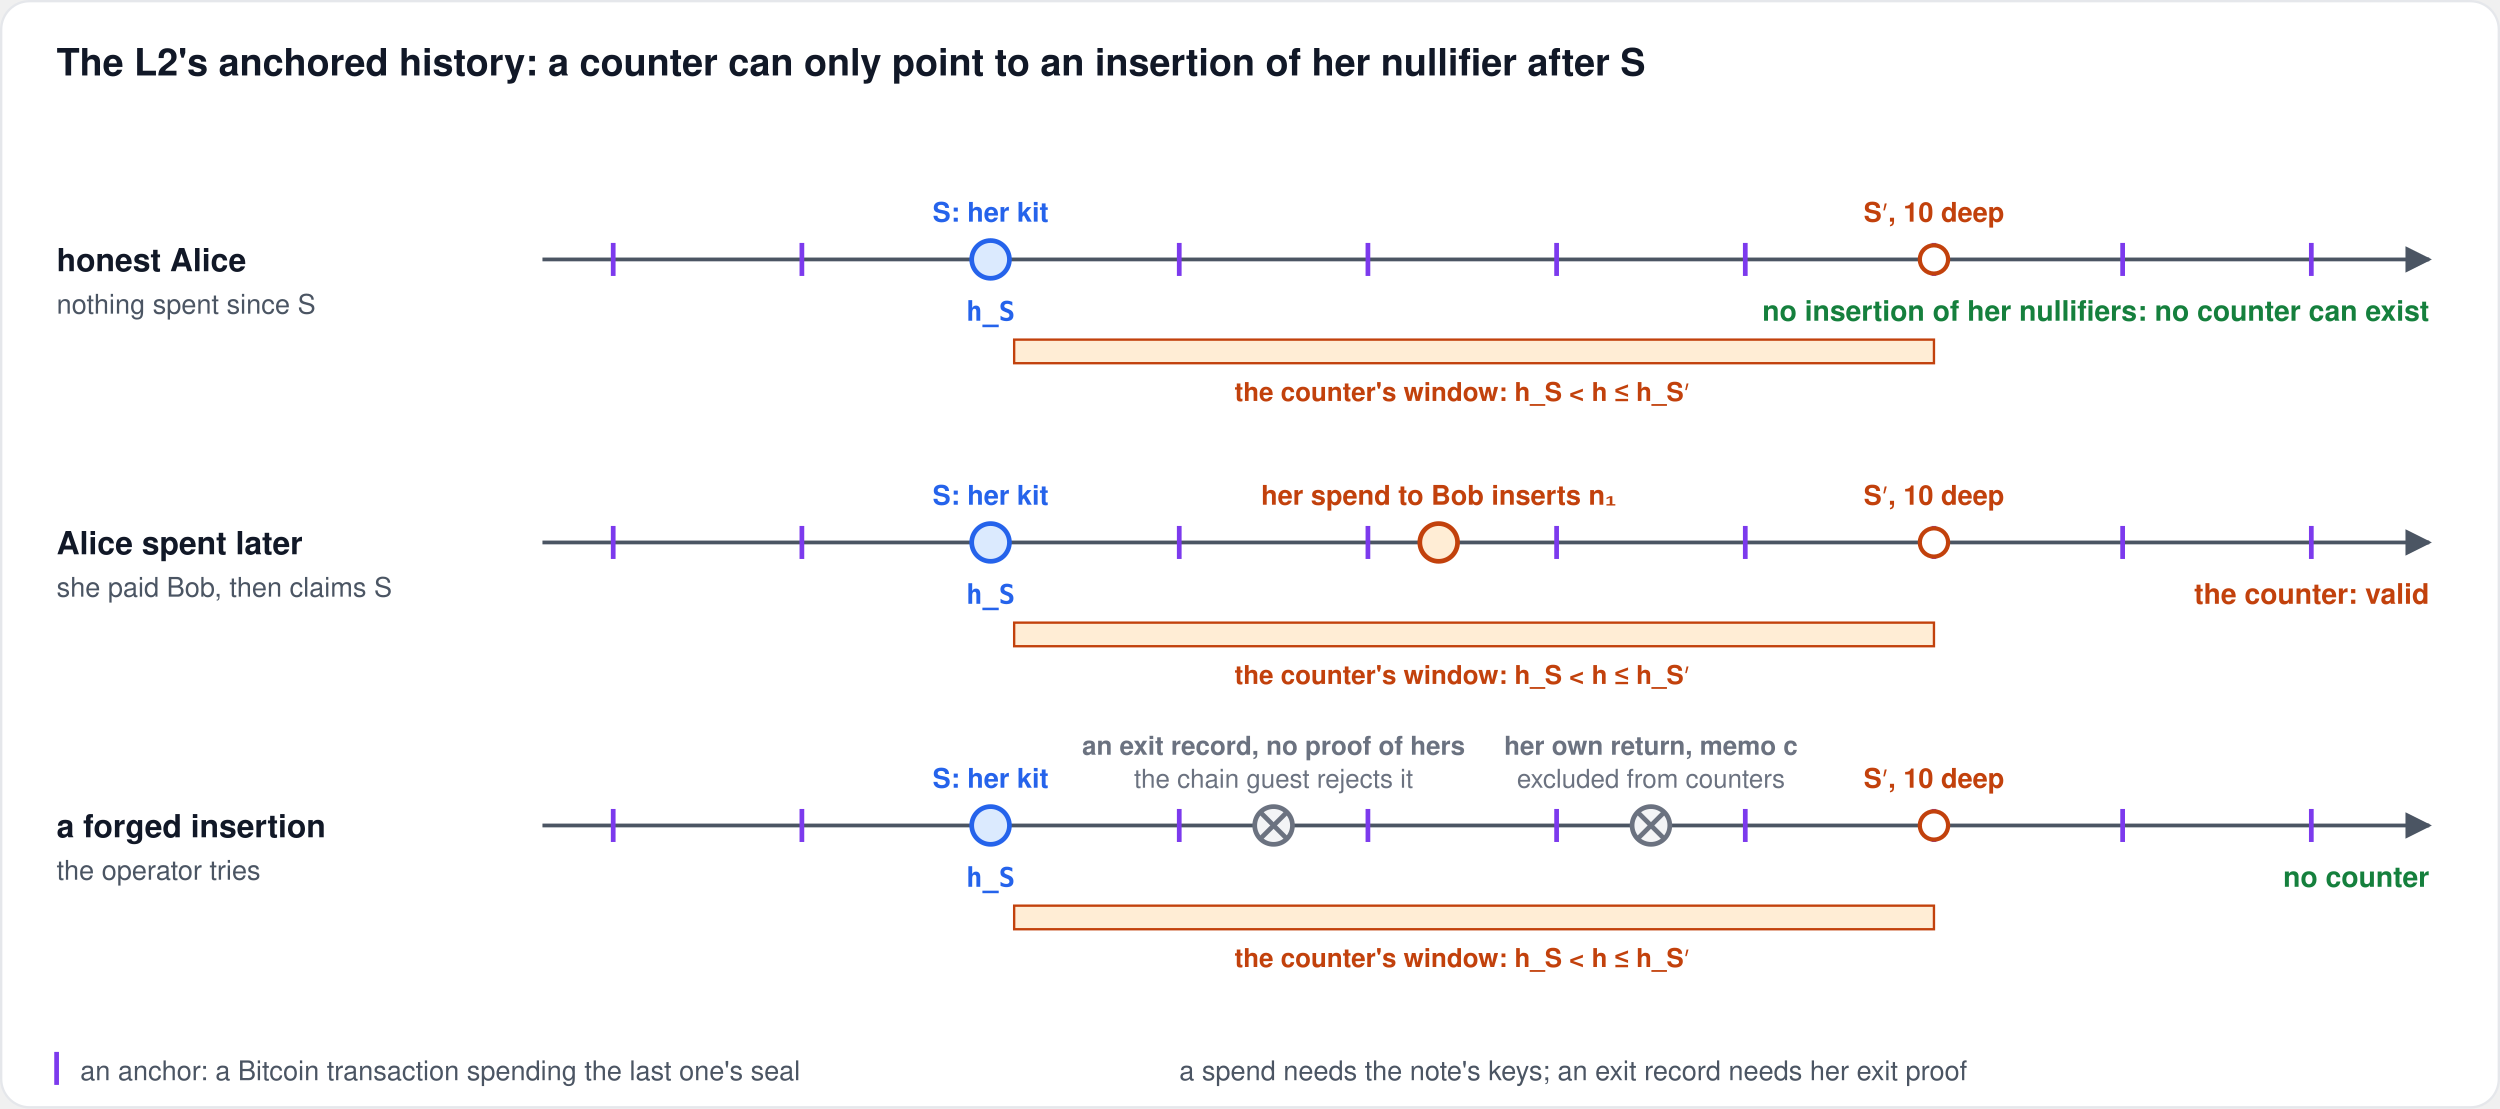
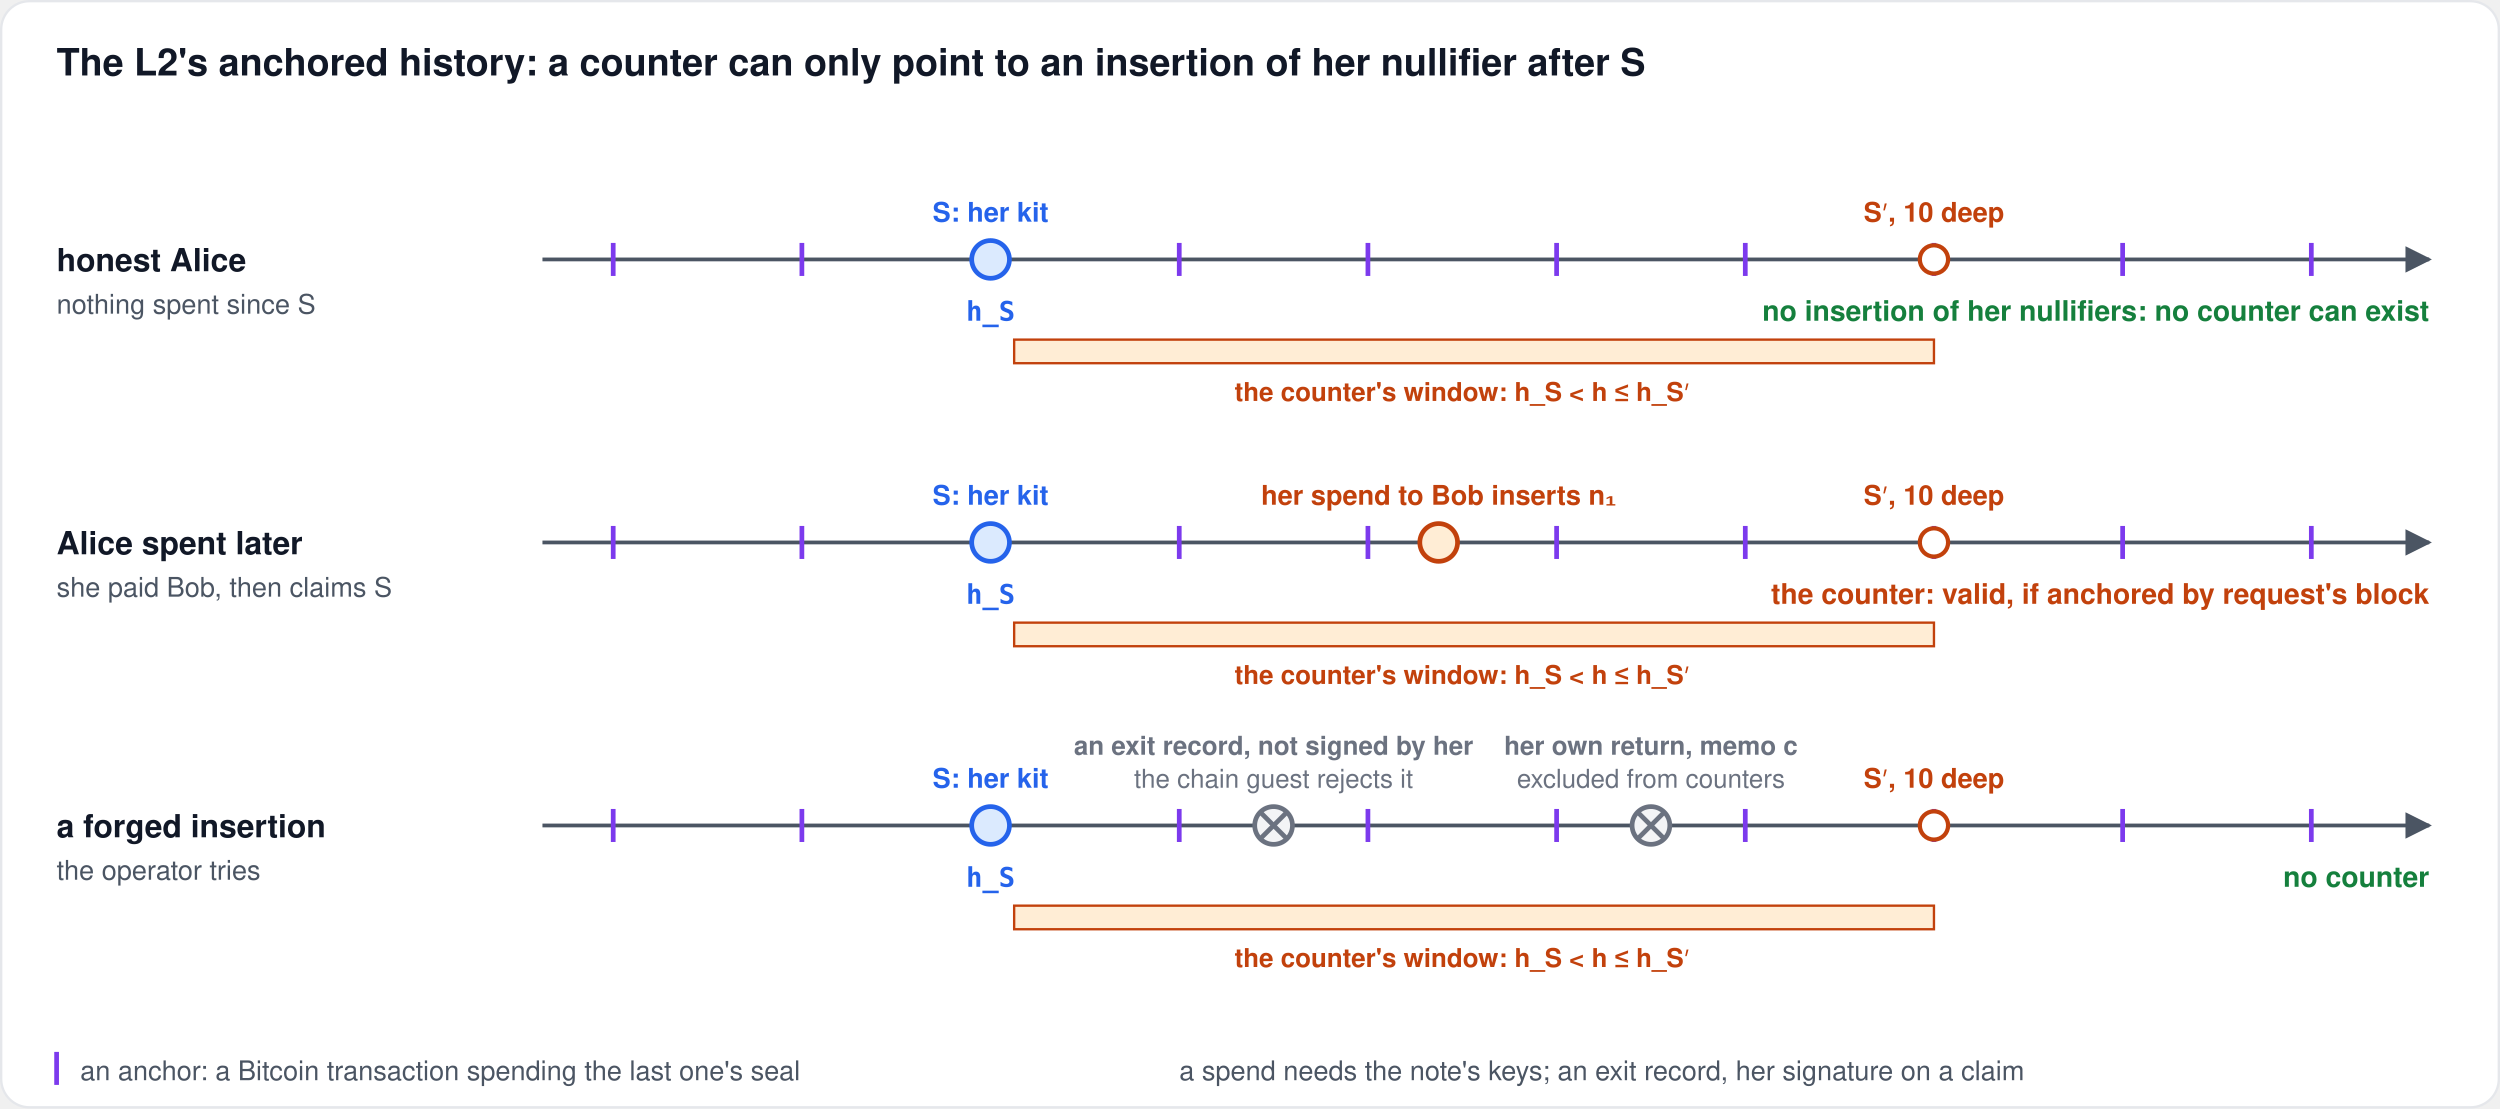
<svg xmlns="http://www.w3.org/2000/svg" width="1060" height="470" viewBox="0 0 1060 470">
  <defs>
    <marker id="ah" viewBox="0 0 10 10" refX="9" refY="5" markerWidth="7" markerHeight="7" orient="auto-start-reverse">
      <path d="M0,0 L10,5 L0,10 z" fill="#4b5563" />
    </marker>
  </defs>
  <rect x="0.5" y="0.5" width="1059" height="469" rx="12" fill="#ffffff" stroke="#e5e7eb" />
  <text x="24" y="32" font-family="-apple-system,BlinkMacSystemFont,'Segoe UI',Helvetica,Arial,sans-serif" font-size="16" font-weight="700" fill="#111827" text-anchor="start">The L2's anchored history: a counter can only point to an insertion of her nullifier after S</text>
  <text x="24" y="115" font-family="-apple-system,BlinkMacSystemFont,'Segoe UI',Helvetica,Arial,sans-serif" font-size="13.5" font-weight="700" fill="#111827" text-anchor="start">honest Alice</text>
  <text x="24" y="133" font-family="-apple-system,BlinkMacSystemFont,'Segoe UI',Helvetica,Arial,sans-serif" font-size="11.5" font-weight="400" fill="#4b5563" text-anchor="start">nothing spent since S</text>
  <line x1="230" y1="110" x2="1030" y2="110" stroke="#4b5563" stroke-width="1.6" marker-end="url(#ah)" />
  <line x1="260" y1="103" x2="260" y2="117" stroke="#7c3aed" stroke-width="2" />
  <line x1="340" y1="103" x2="340" y2="117" stroke="#7c3aed" stroke-width="2" />
  <line x1="420" y1="103" x2="420" y2="117" stroke="#7c3aed" stroke-width="2" />
  <line x1="500" y1="103" x2="500" y2="117" stroke="#7c3aed" stroke-width="2" />
  <line x1="580" y1="103" x2="580" y2="117" stroke="#7c3aed" stroke-width="2" />
  <line x1="660" y1="103" x2="660" y2="117" stroke="#7c3aed" stroke-width="2" />
  <line x1="740" y1="103" x2="740" y2="117" stroke="#7c3aed" stroke-width="2" />
  <line x1="820" y1="103" x2="820" y2="117" stroke="#7c3aed" stroke-width="2" />
  <line x1="900" y1="103" x2="900" y2="117" stroke="#7c3aed" stroke-width="2" />
  <line x1="980" y1="103" x2="980" y2="117" stroke="#7c3aed" stroke-width="2" />
  <circle cx="420" cy="110" r="8" fill="#dbeafe" stroke="#2563eb" stroke-width="2" />
  <text x="420" y="94" font-family="-apple-system,BlinkMacSystemFont,'Segoe UI',Helvetica,Arial,sans-serif" font-size="11.5" font-weight="700" fill="#2563eb" text-anchor="middle">S: her kit</text>
  <text x="420" y="136" font-family="ui-monospace,SFMono-Regular,Menlo,Consolas,monospace" font-size="11.5" font-weight="600" fill="#2563eb" text-anchor="middle">h_S</text>
  <rect x="430" y="144" width="390" height="10" fill="#ffedd5" stroke="#c2410c" stroke-width="1" />
  <text x="620.0" y="170" font-family="-apple-system,BlinkMacSystemFont,'Segoe UI',Helvetica,Arial,sans-serif" font-size="11" font-weight="600" fill="#c2410c" text-anchor="middle">the counter's window: h_S &lt; h ≤ h_S′</text>
  <circle cx="820" cy="110" r="6" fill="#ffffff" stroke="#c2410c" stroke-width="1.8" />
  <text x="820" y="94" font-family="-apple-system,BlinkMacSystemFont,'Segoe UI',Helvetica,Arial,sans-serif" font-size="11.5" font-weight="700" fill="#c2410c" text-anchor="middle">S′, 10 deep</text>
  <text x="24" y="235" font-family="-apple-system,BlinkMacSystemFont,'Segoe UI',Helvetica,Arial,sans-serif" font-size="13.5" font-weight="700" fill="#111827" text-anchor="start">Alice spent later</text>
  <text x="24" y="253" font-family="-apple-system,BlinkMacSystemFont,'Segoe UI',Helvetica,Arial,sans-serif" font-size="11.5" font-weight="400" fill="#4b5563" text-anchor="start">she paid Bob, then claims S</text>
  <line x1="230" y1="230" x2="1030" y2="230" stroke="#4b5563" stroke-width="1.6" marker-end="url(#ah)" />
  <line x1="260" y1="223" x2="260" y2="237" stroke="#7c3aed" stroke-width="2" />
  <line x1="340" y1="223" x2="340" y2="237" stroke="#7c3aed" stroke-width="2" />
  <line x1="420" y1="223" x2="420" y2="237" stroke="#7c3aed" stroke-width="2" />
  <line x1="500" y1="223" x2="500" y2="237" stroke="#7c3aed" stroke-width="2" />
  <line x1="580" y1="223" x2="580" y2="237" stroke="#7c3aed" stroke-width="2" />
  <line x1="660" y1="223" x2="660" y2="237" stroke="#7c3aed" stroke-width="2" />
  <line x1="740" y1="223" x2="740" y2="237" stroke="#7c3aed" stroke-width="2" />
  <line x1="820" y1="223" x2="820" y2="237" stroke="#7c3aed" stroke-width="2" />
  <line x1="900" y1="223" x2="900" y2="237" stroke="#7c3aed" stroke-width="2" />
  <line x1="980" y1="223" x2="980" y2="237" stroke="#7c3aed" stroke-width="2" />
  <circle cx="420" cy="230" r="8" fill="#dbeafe" stroke="#2563eb" stroke-width="2" />
  <text x="420" y="214" font-family="-apple-system,BlinkMacSystemFont,'Segoe UI',Helvetica,Arial,sans-serif" font-size="11.5" font-weight="700" fill="#2563eb" text-anchor="middle">S: her kit</text>
  <text x="420" y="256" font-family="ui-monospace,SFMono-Regular,Menlo,Consolas,monospace" font-size="11.5" font-weight="600" fill="#2563eb" text-anchor="middle">h_S</text>
  <rect x="430" y="264" width="390" height="10" fill="#ffedd5" stroke="#c2410c" stroke-width="1" />
  <text x="620.0" y="290" font-family="-apple-system,BlinkMacSystemFont,'Segoe UI',Helvetica,Arial,sans-serif" font-size="11" font-weight="600" fill="#c2410c" text-anchor="middle">the counter's window: h_S &lt; h ≤ h_S′</text>
  <circle cx="820" cy="230" r="6" fill="#ffffff" stroke="#c2410c" stroke-width="1.8" />
  <text x="820" y="214" font-family="-apple-system,BlinkMacSystemFont,'Segoe UI',Helvetica,Arial,sans-serif" font-size="11.5" font-weight="700" fill="#c2410c" text-anchor="middle">S′, 10 deep</text>
  <text x="24" y="355" font-family="-apple-system,BlinkMacSystemFont,'Segoe UI',Helvetica,Arial,sans-serif" font-size="13.5" font-weight="700" fill="#111827" text-anchor="start">a forged insertion</text>
  <text x="24" y="373" font-family="-apple-system,BlinkMacSystemFont,'Segoe UI',Helvetica,Arial,sans-serif" font-size="11.5" font-weight="400" fill="#4b5563" text-anchor="start">the operator tries</text>
  <line x1="230" y1="350" x2="1030" y2="350" stroke="#4b5563" stroke-width="1.6" marker-end="url(#ah)" />
  <line x1="260" y1="343" x2="260" y2="357" stroke="#7c3aed" stroke-width="2" />
  <line x1="340" y1="343" x2="340" y2="357" stroke="#7c3aed" stroke-width="2" />
  <line x1="420" y1="343" x2="420" y2="357" stroke="#7c3aed" stroke-width="2" />
  <line x1="500" y1="343" x2="500" y2="357" stroke="#7c3aed" stroke-width="2" />
  <line x1="580" y1="343" x2="580" y2="357" stroke="#7c3aed" stroke-width="2" />
  <line x1="660" y1="343" x2="660" y2="357" stroke="#7c3aed" stroke-width="2" />
  <line x1="740" y1="343" x2="740" y2="357" stroke="#7c3aed" stroke-width="2" />
  <line x1="820" y1="343" x2="820" y2="357" stroke="#7c3aed" stroke-width="2" />
  <line x1="900" y1="343" x2="900" y2="357" stroke="#7c3aed" stroke-width="2" />
  <line x1="980" y1="343" x2="980" y2="357" stroke="#7c3aed" stroke-width="2" />
  <circle cx="420" cy="350" r="8" fill="#dbeafe" stroke="#2563eb" stroke-width="2" />
  <text x="420" y="334" font-family="-apple-system,BlinkMacSystemFont,'Segoe UI',Helvetica,Arial,sans-serif" font-size="11.5" font-weight="700" fill="#2563eb" text-anchor="middle">S: her kit</text>
  <text x="420" y="376" font-family="ui-monospace,SFMono-Regular,Menlo,Consolas,monospace" font-size="11.5" font-weight="600" fill="#2563eb" text-anchor="middle">h_S</text>
  <rect x="430" y="384" width="390" height="10" fill="#ffedd5" stroke="#c2410c" stroke-width="1" />
  <text x="620.0" y="410" font-family="-apple-system,BlinkMacSystemFont,'Segoe UI',Helvetica,Arial,sans-serif" font-size="11" font-weight="600" fill="#c2410c" text-anchor="middle">the counter's window: h_S &lt; h ≤ h_S′</text>
  <circle cx="820" cy="350" r="6" fill="#ffffff" stroke="#c2410c" stroke-width="1.8" />
  <text x="820" y="334" font-family="-apple-system,BlinkMacSystemFont,'Segoe UI',Helvetica,Arial,sans-serif" font-size="11.5" font-weight="700" fill="#c2410c" text-anchor="middle">S′, 10 deep</text>
  <text x="1030" y="136" font-family="-apple-system,BlinkMacSystemFont,'Segoe UI',Helvetica,Arial,sans-serif" font-size="12" font-weight="700" fill="#15803d" text-anchor="end">no insertion of her nullifiers: no counter can exist</text>
  <circle cx="610" cy="230" r="8" fill="#ffedd5" stroke="#c2410c" stroke-width="2" />
  <text x="610" y="214" font-family="-apple-system,BlinkMacSystemFont,'Segoe UI',Helvetica,Arial,sans-serif" font-size="11.5" font-weight="700" fill="#c2410c" text-anchor="middle">her spend to Bob inserts n₁</text>
-   <text x="1030" y="256" font-family="-apple-system,BlinkMacSystemFont,'Segoe UI',Helvetica,Arial,sans-serif" font-size="12" font-weight="700" fill="#c2410c" text-anchor="end">the counter: valid</text>
+   <text x="1030" y="256" font-family="-apple-system,BlinkMacSystemFont,'Segoe UI',Helvetica,Arial,sans-serif" font-size="12" font-weight="700" fill="#c2410c" text-anchor="end">the counter: valid, if anchored by request's block</text>
  <circle cx="540" cy="350" r="8" fill="#f3f4f6" stroke="#6b7280" stroke-width="2" />
  <line x1="534" y1="344" x2="546" y2="356" stroke="#6b7280" stroke-width="2" />
  <line x1="534" y1="356" x2="546" y2="344" stroke="#6b7280" stroke-width="2" />
-   <text x="540" y="320" font-family="-apple-system,BlinkMacSystemFont,'Segoe UI',Helvetica,Arial,sans-serif" font-size="11" font-weight="700" fill="#6b7280" text-anchor="middle">an exit record, no proof of hers</text>
+   <text x="540" y="320" font-family="-apple-system,BlinkMacSystemFont,'Segoe UI',Helvetica,Arial,sans-serif" font-size="11" font-weight="700" fill="#6b7280" text-anchor="middle">an exit record, not signed by her</text>
  <text x="540" y="334" font-family="-apple-system,BlinkMacSystemFont,'Segoe UI',Helvetica,Arial,sans-serif" font-size="11" font-weight="400" fill="#6b7280" text-anchor="middle">the chain guest rejects it</text>
  <circle cx="700" cy="350" r="8" fill="#f3f4f6" stroke="#6b7280" stroke-width="2" />
  <line x1="694" y1="344" x2="706" y2="356" stroke="#6b7280" stroke-width="2" />
  <line x1="694" y1="356" x2="706" y2="344" stroke="#6b7280" stroke-width="2" />
  <text x="700" y="320" font-family="-apple-system,BlinkMacSystemFont,'Segoe UI',Helvetica,Arial,sans-serif" font-size="11" font-weight="700" fill="#6b7280" text-anchor="middle">her own return, memo c</text>
  <text x="700" y="334" font-family="-apple-system,BlinkMacSystemFont,'Segoe UI',Helvetica,Arial,sans-serif" font-size="11" font-weight="400" fill="#6b7280" text-anchor="middle">excluded from counters</text>
  <text x="1030" y="376" font-family="-apple-system,BlinkMacSystemFont,'Segoe UI',Helvetica,Arial,sans-serif" font-size="12" font-weight="700" fill="#15803d" text-anchor="end">no counter</text>
  <line x1="24" y1="446" x2="24" y2="460" stroke="#7c3aed" stroke-width="2" />
  <text x="34" y="458" font-family="-apple-system,BlinkMacSystemFont,'Segoe UI',Helvetica,Arial,sans-serif" font-size="11.5" font-weight="400" fill="#4b5563" text-anchor="start">an anchor: a Bitcoin transaction spending the last one's seal</text>
-   <text x="500" y="458" font-family="-apple-system,BlinkMacSystemFont,'Segoe UI',Helvetica,Arial,sans-serif" font-size="11.5" font-weight="400" fill="#4b5563" text-anchor="start">a spend needs the note's keys; an exit record needs her exit proof</text>
+   <text x="500" y="458" font-family="-apple-system,BlinkMacSystemFont,'Segoe UI',Helvetica,Arial,sans-serif" font-size="11.5" font-weight="400" fill="#4b5563" text-anchor="start">a spend needs the note's keys; an exit record, her signature on a claim</text>
</svg>
